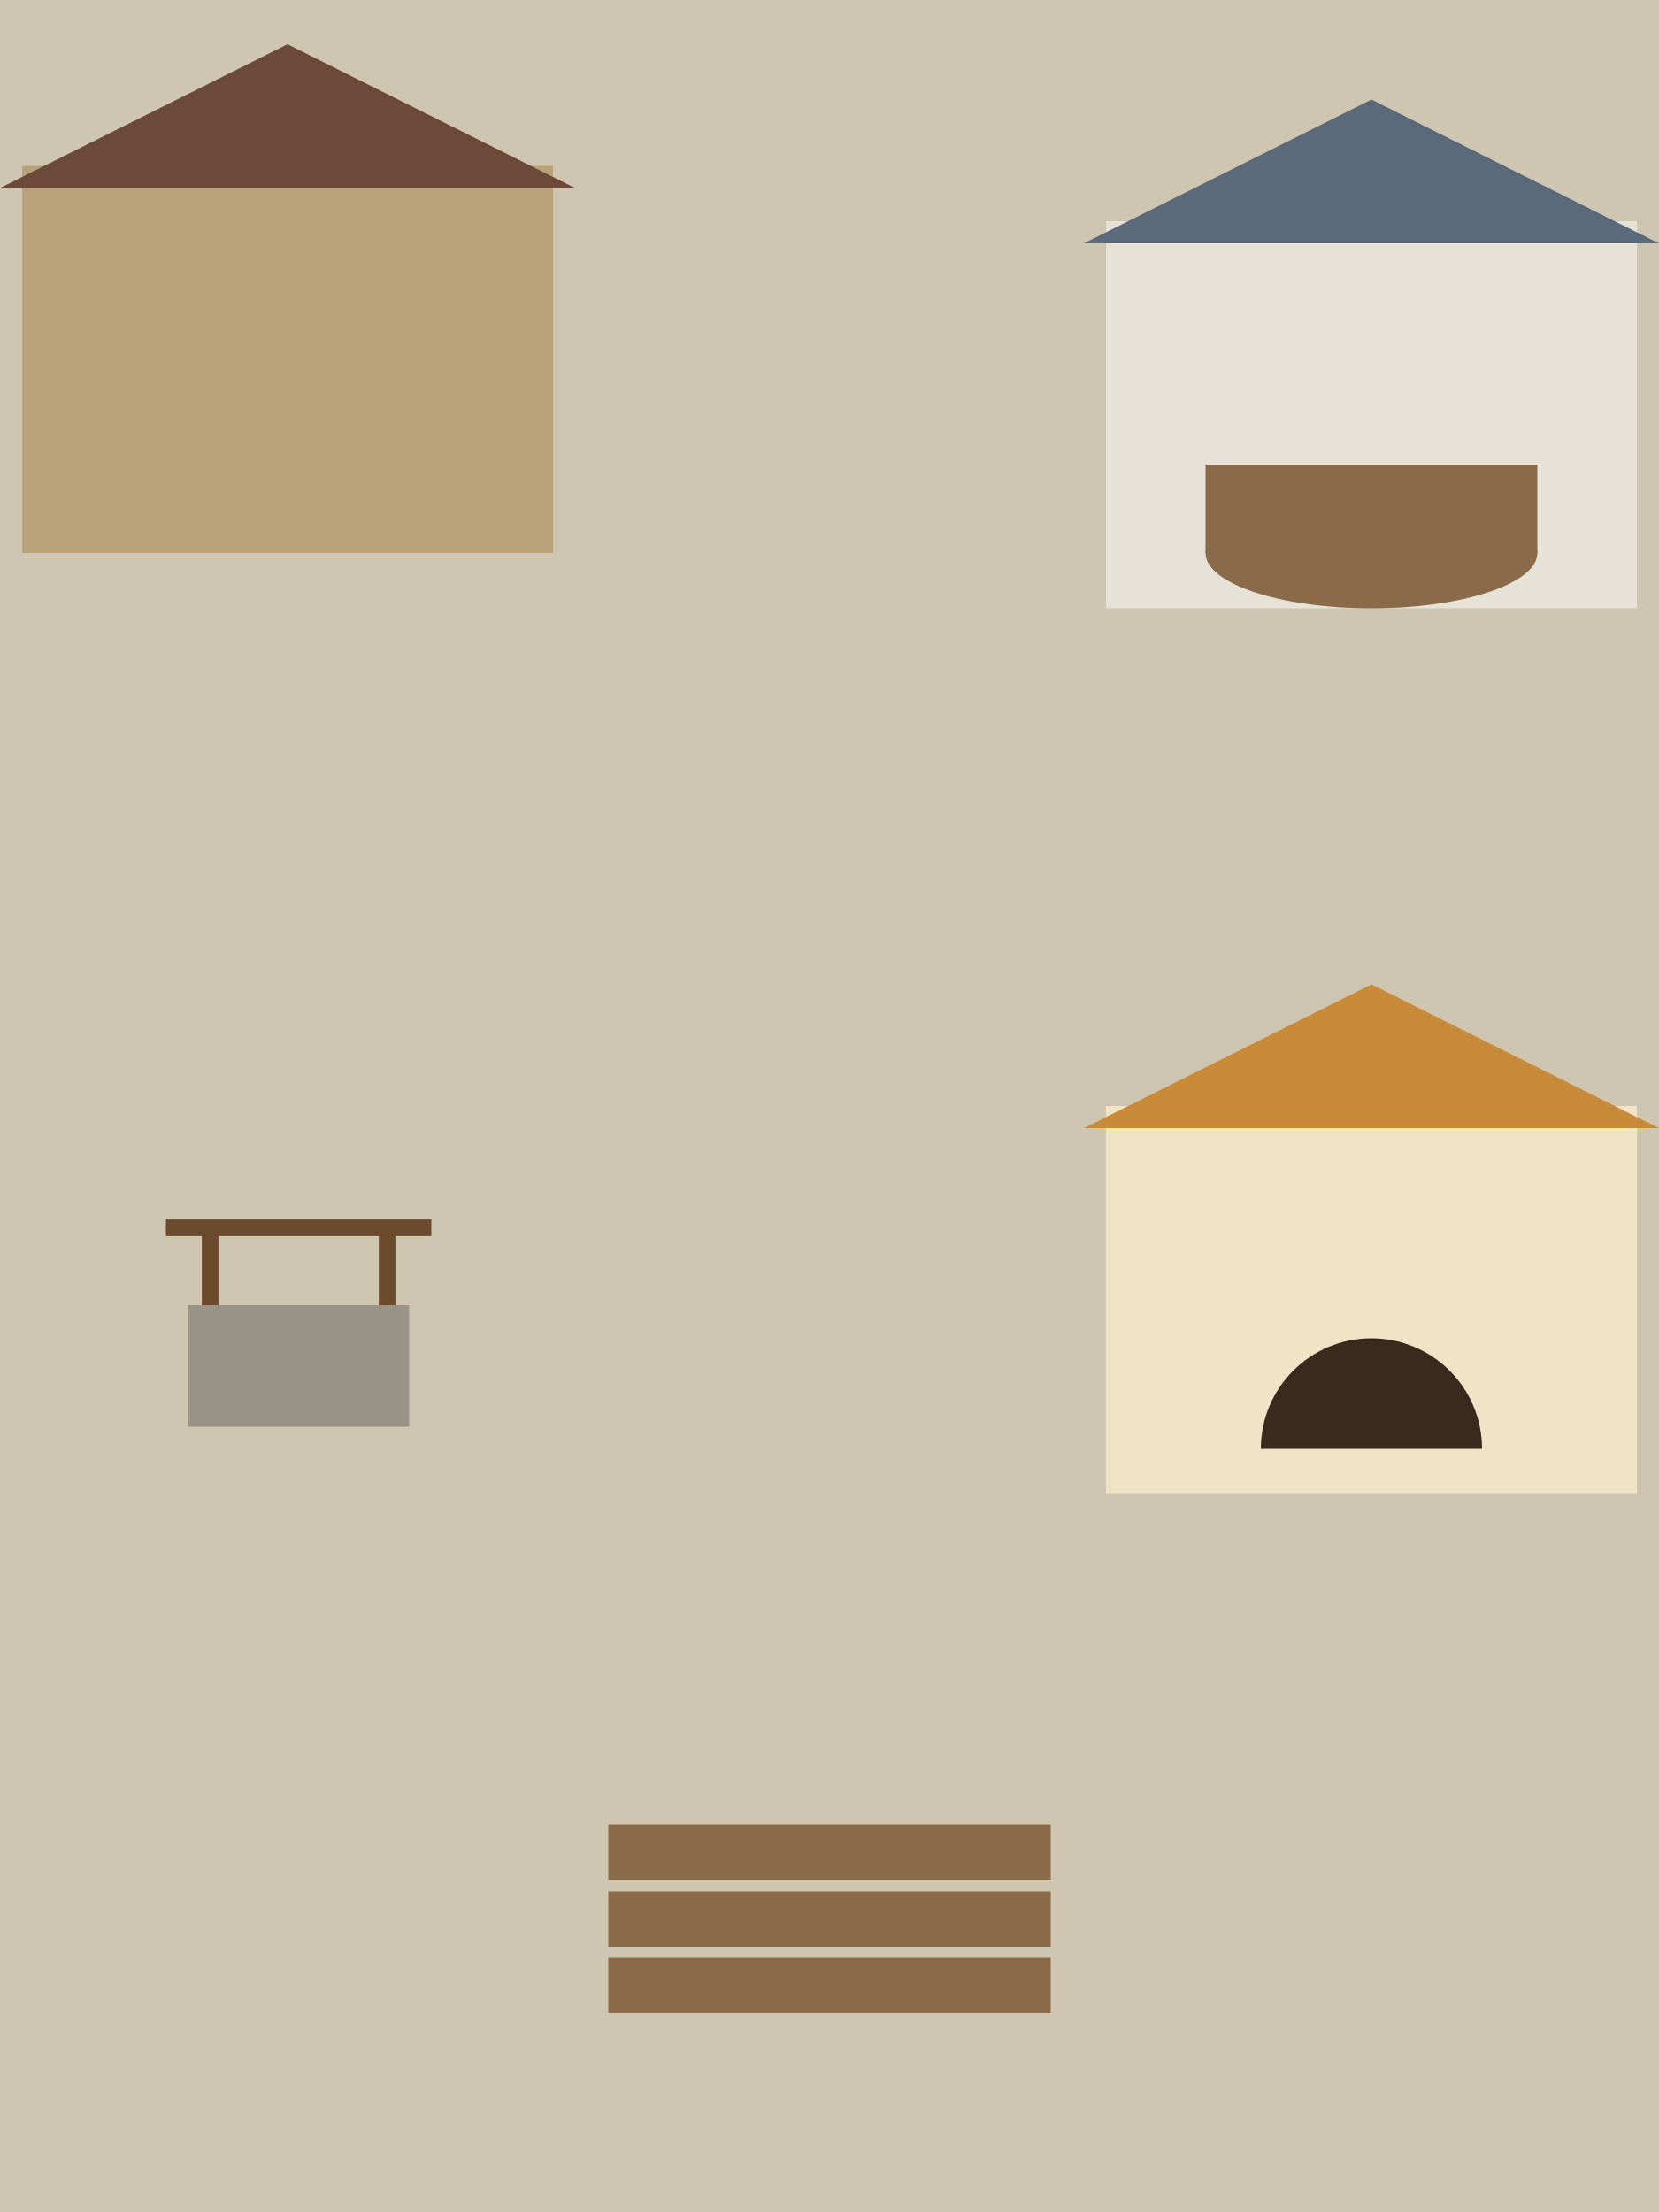
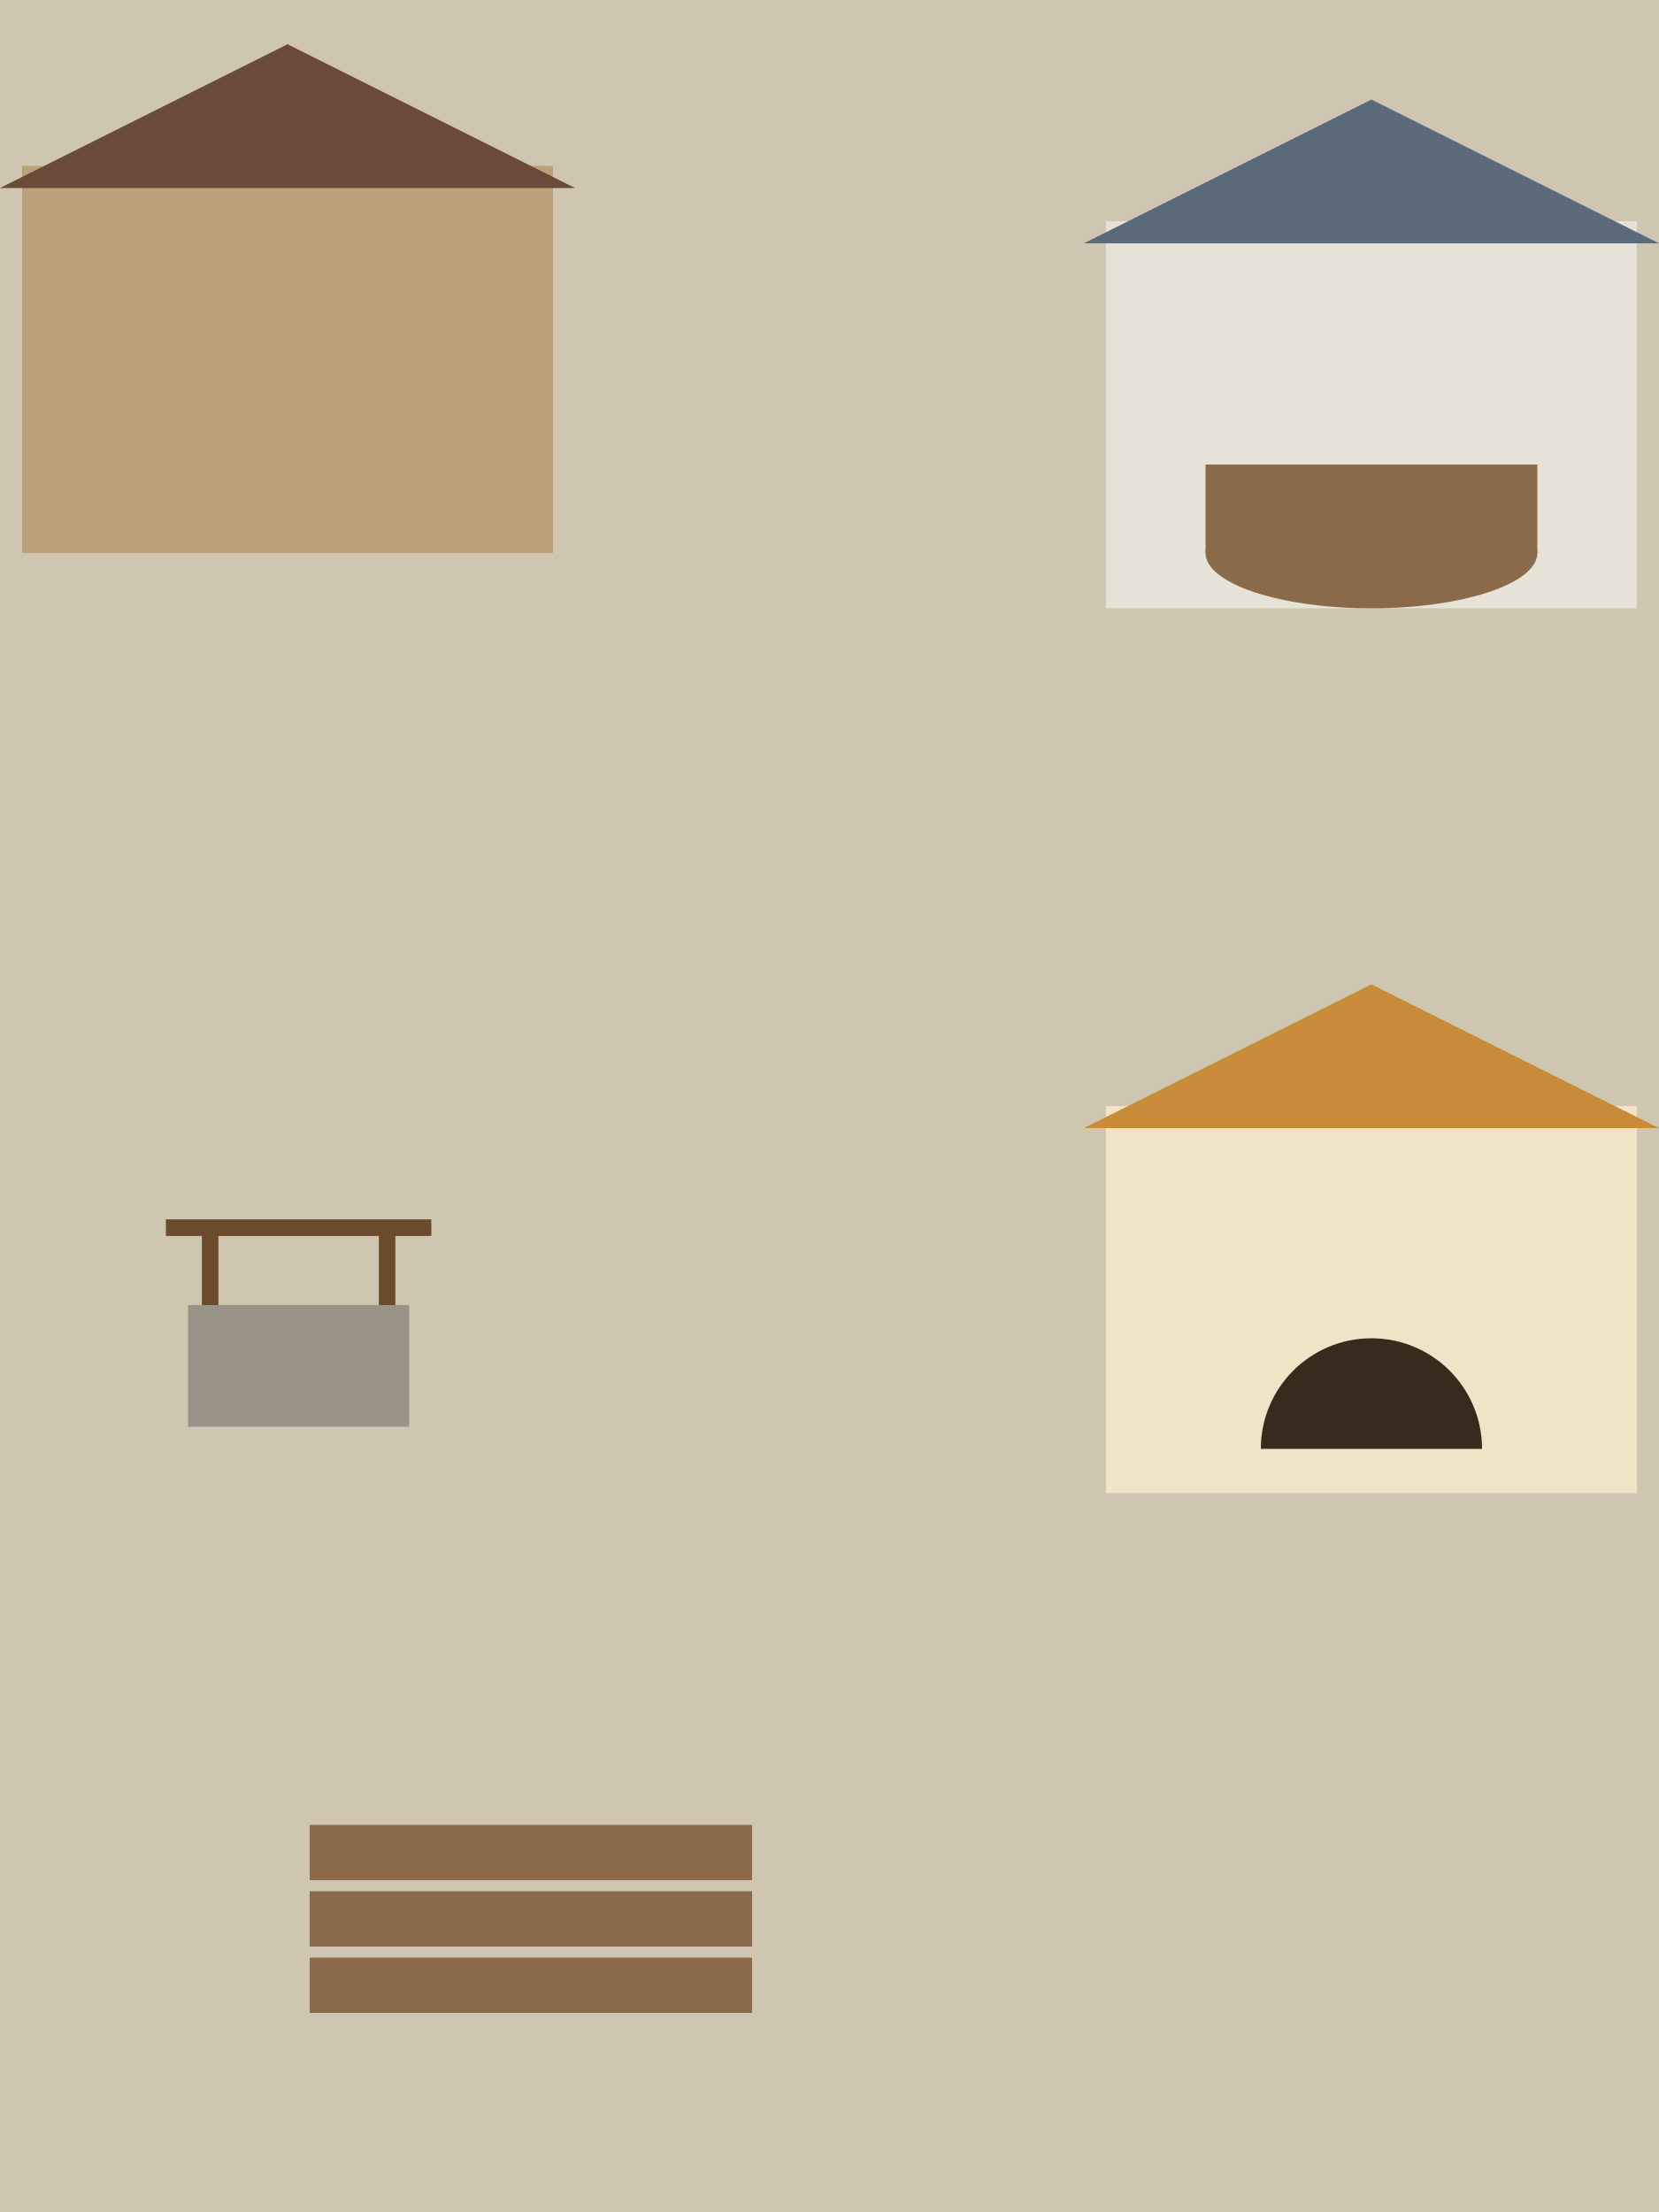
<svg xmlns="http://www.w3.org/2000/svg" viewBox="0 0 300 400" preserveAspectRatio="xMidYMid slice">
  <rect width="300" height="400" fill="#D9D2C2" />
  <path d="M0 0H300V400H0Z" fill="#CFC6B2" />
  <rect x="4" y="30" width="96" height="70" fill="#B9A27A" />
  <path d="M0 34L52 8L104 34Z" fill="#6B4A3A" />
  <rect x="200" y="40" width="96" height="70" fill="#E6E2D8" />
  <path d="M196 44L248 18L300 44Z" fill="#5A6A7A" />
  <ellipse cx="248" cy="100" rx="30" ry="10" fill="#8A6A48" />
  <rect x="218" y="84" width="60" height="16" fill="#8A6A48" />
  <rect x="200" y="200" width="96" height="70" fill="#F1E3C6" />
  <path d="M196 204L248 178L300 204Z" fill="#C98A3A" />
  <path d="M228 262a20 20 0 0 1 40 0Z" fill="#3A2A1E" />
  <rect x="34" y="236" width="40" height="22" fill="#9A9488" />
  <path d="M30 222h48M38 222v14M70 222v14" stroke="#6B4A2E" stroke-width="3" />
  <g fill="#8A6A48">
-     <rect x="110" y="330" width="80" height="10" />
-     <rect x="110" y="342" width="80" height="10" />
-     <rect x="110" y="354" width="80" height="10" />
+     <rect x="56" y="330" width="80" height="10" />
+     <rect x="56" y="342" width="80" height="10" />
+     <rect x="56" y="354" width="80" height="10" />
  </g>
</svg>
